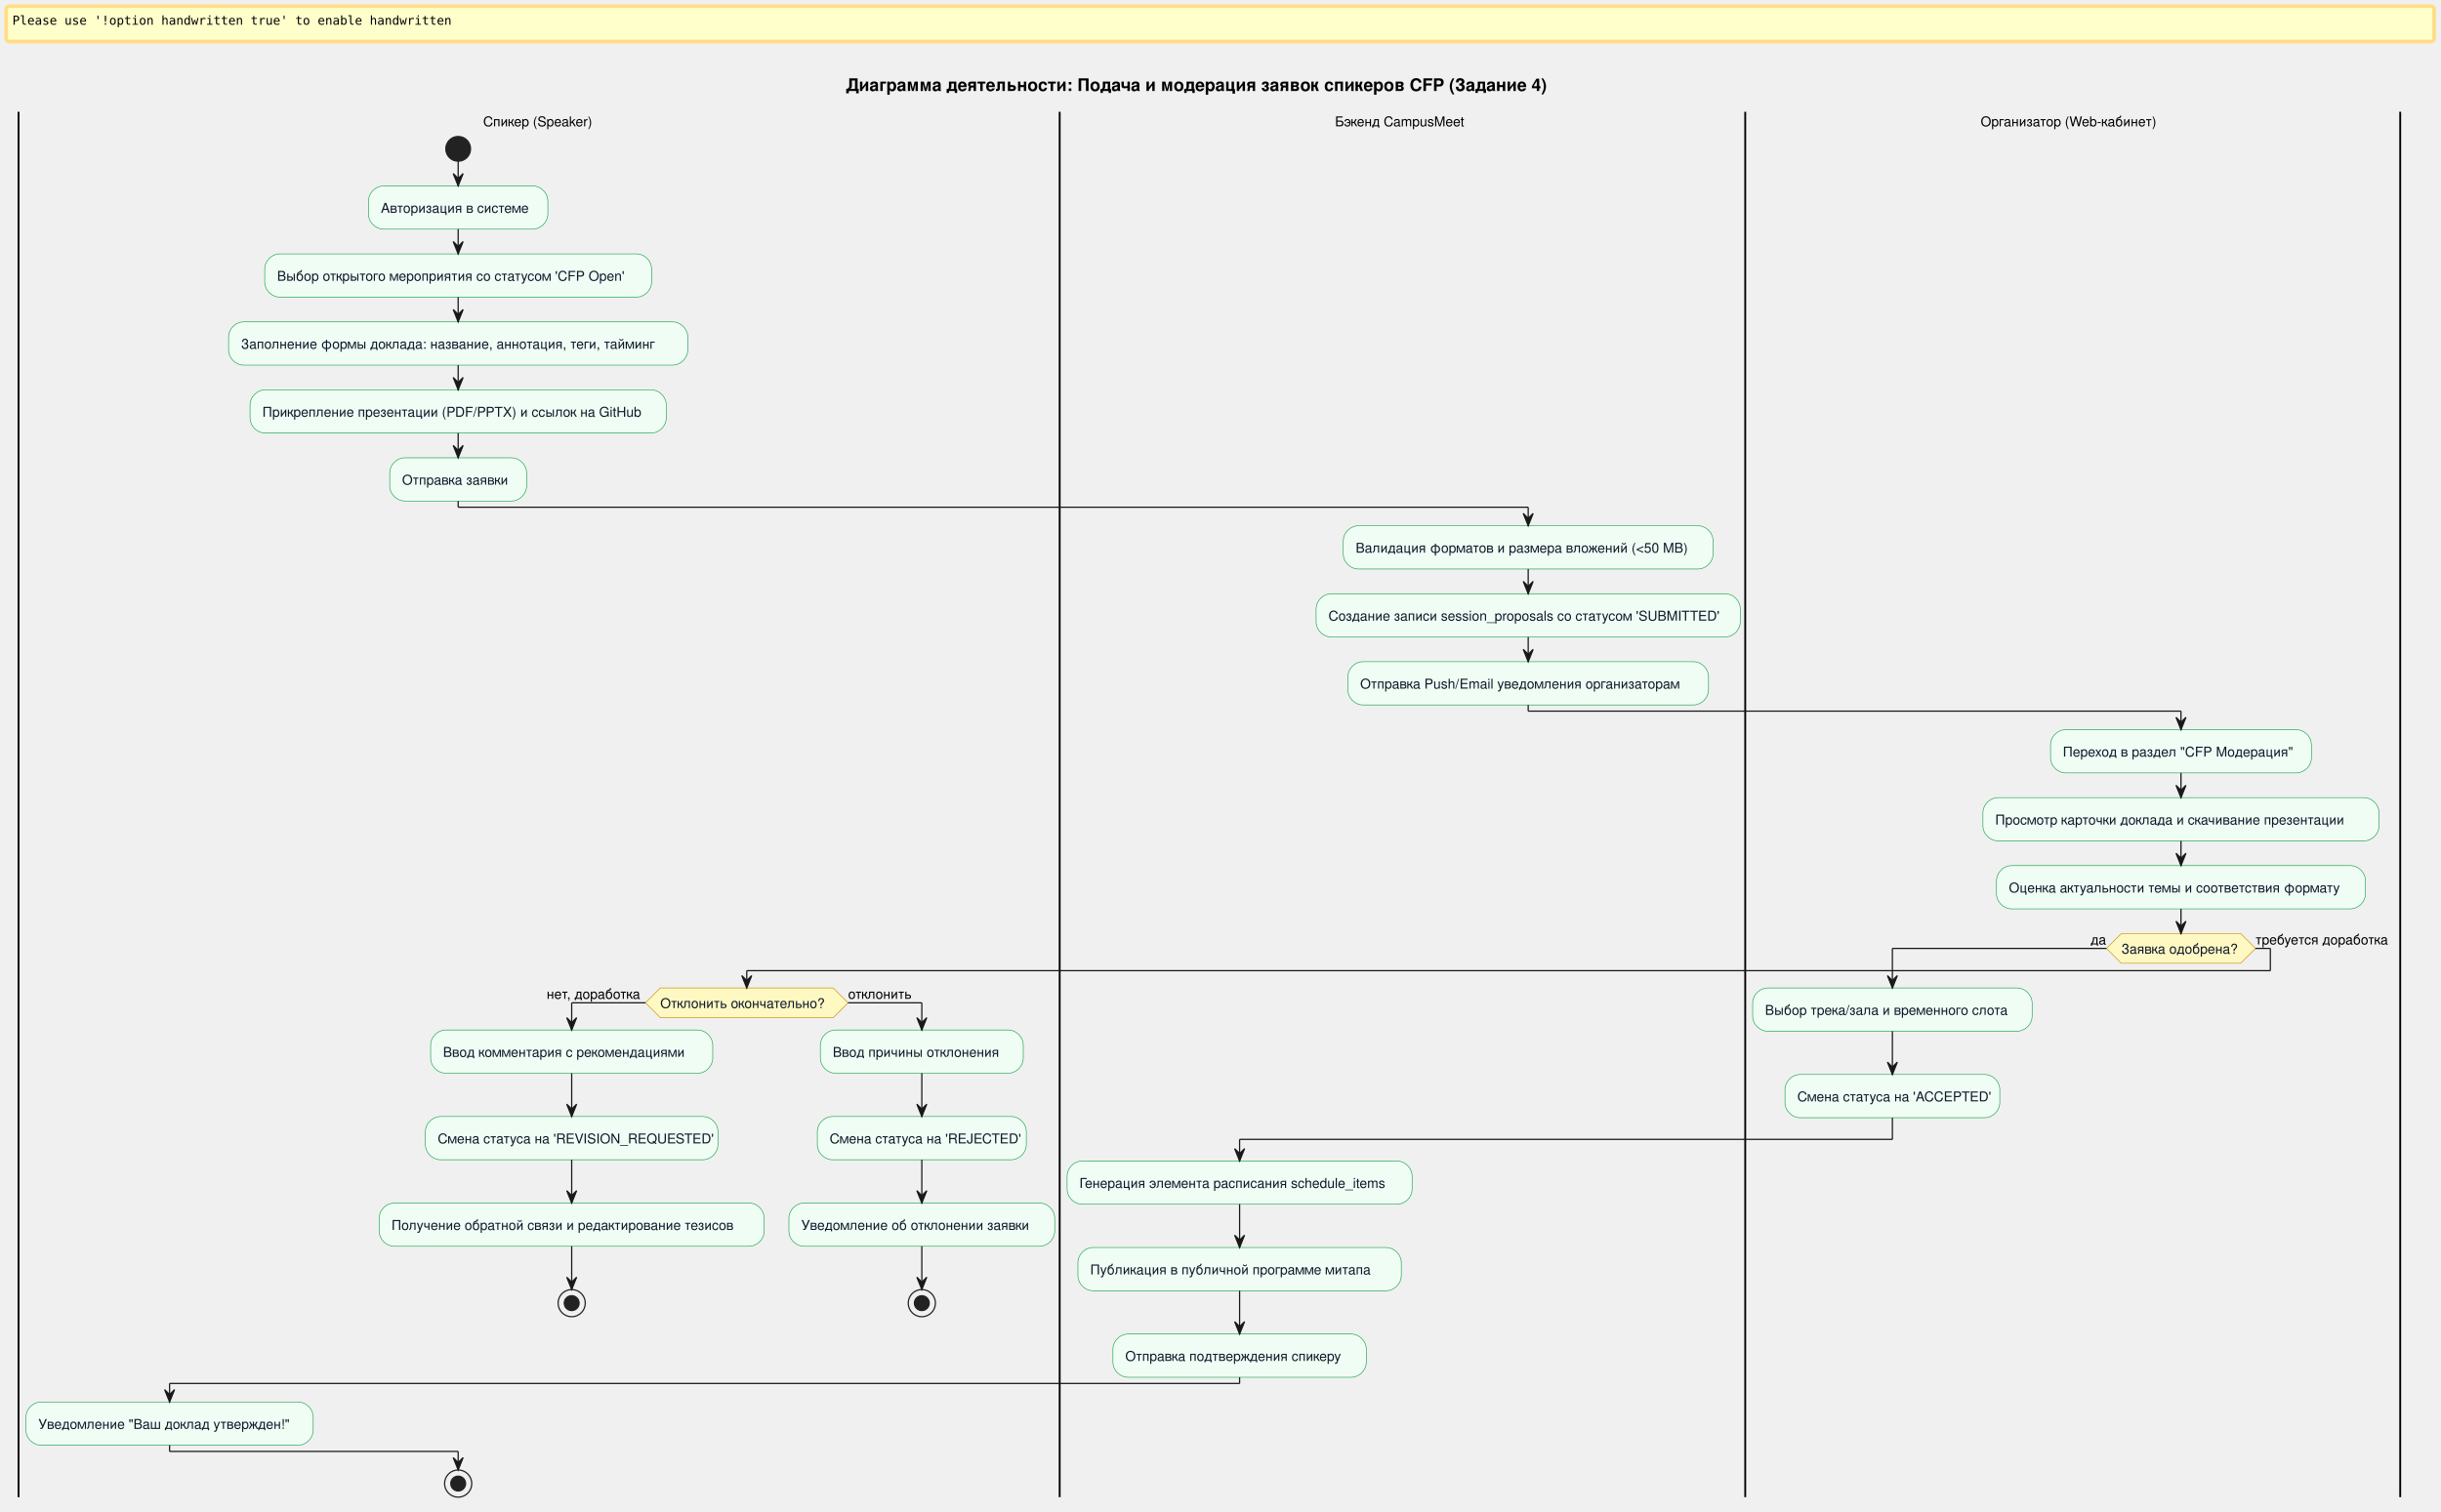
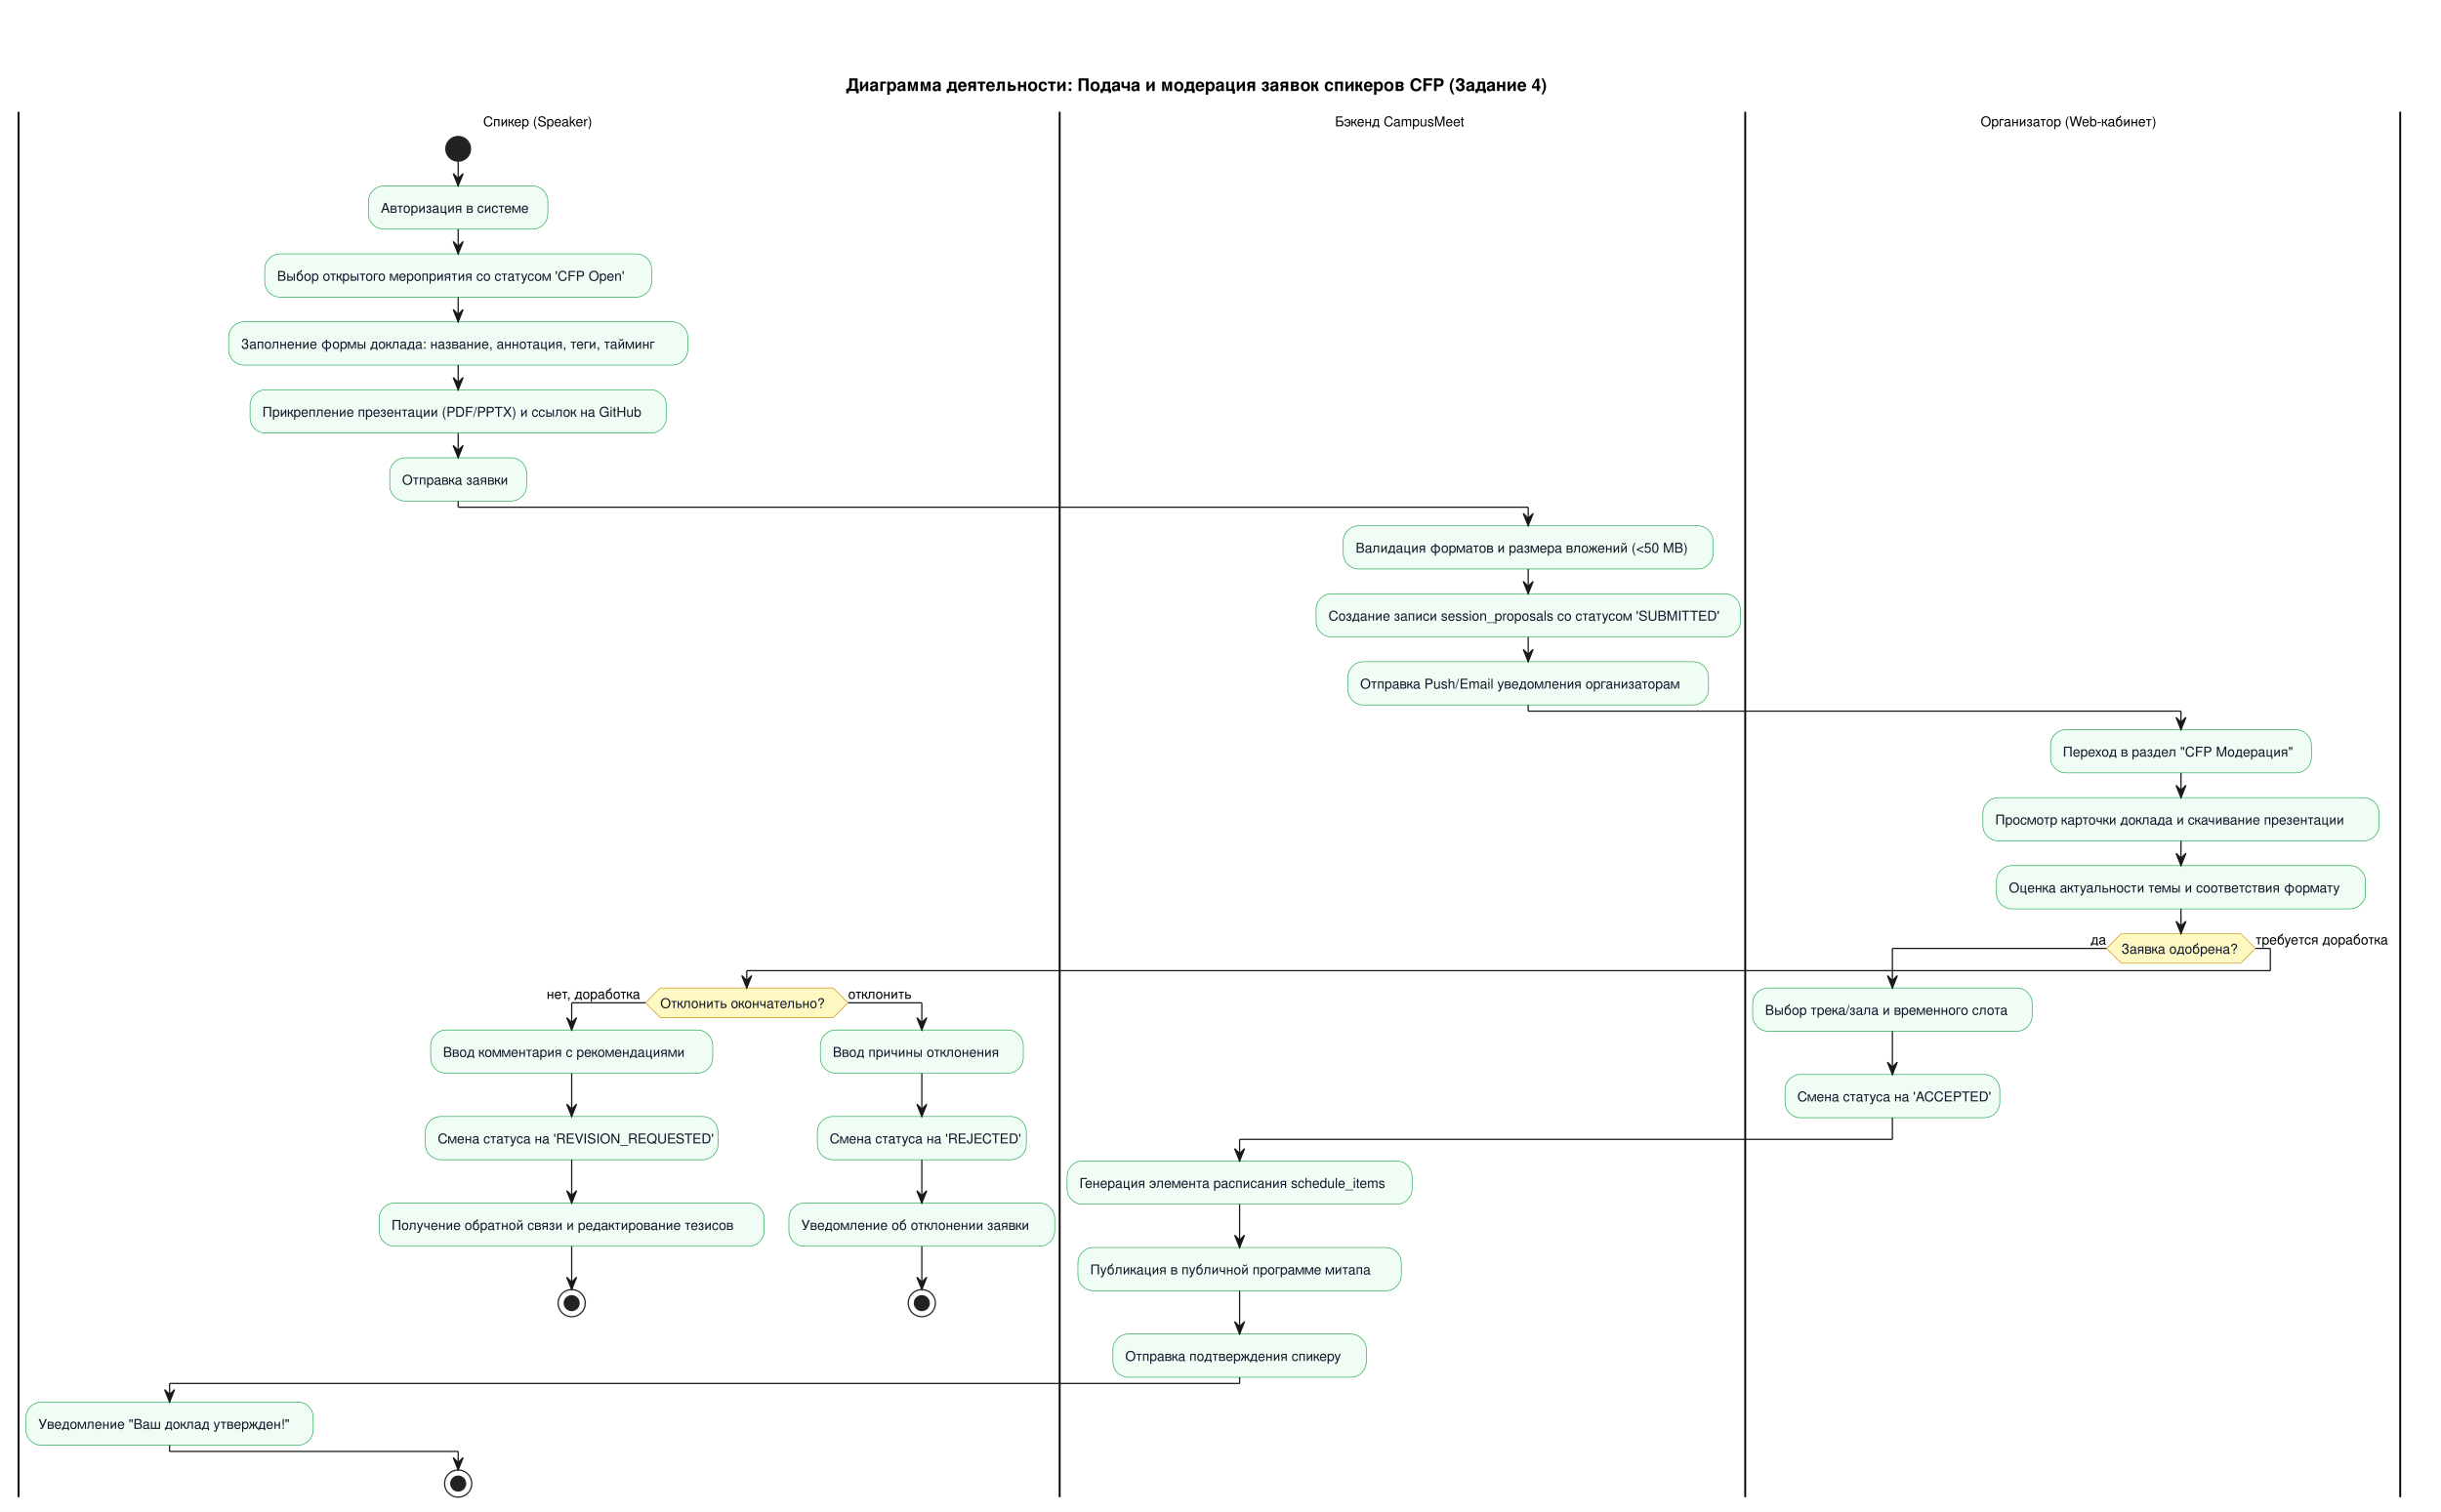
- <svg xmlns="http://www.w3.org/2000/svg" contentStyleType="text/css" data-diagram-type="ACTIVITY" height="1223px" preserveAspectRatio="none" style="width:1974px;height:1223px;background:#FFFFFF;" version="1.1" viewBox="0 0 1974 1223" width="1974px" zoomAndPan="magnify">
+ <svg xmlns="http://www.w3.org/2000/svg" contentStyleType="text/css" data-diagram-type="ACTIVITY" height="1778.91" preserveAspectRatio="none" style="width:1974px;height:1223px;background:#FFFFFF;" version="1.1" viewBox="0 0 1974 1223" width="2871.27" zoomAndPan="magnify" data-layout="legacy-flow-readable-v1">
+   <rect x="0.0" y="0.0" width="1974.0" height="1223.0" fill="#ffffff" />
  <defs />
  <g>
-     <rect fill="#FFFFCC" height="28.62" rx="2.5" ry="2.5" style="stroke:#FFDD88;stroke-width:3;" width="1963.449" x="5" y="5" />
-     <text fill="#000000" font-family="monospace" font-size="10" lengthAdjust="spacing" textLength="354" x="10" y="20">Please use '!option handwritten true' to enable handwritten</text>
    <g class="title" data-source-line="16">
-       <text fill="#000000" font-family="'Helvetica, Arial, sans-serif'" font-size="14" font-weight="bold" lengthAdjust="spacing" textLength="587.452" x="684.499" y="73.586">Диаграмма деятельности: Подача и модерация заявок спикеров CFP (Задание 4)</text>
+       <text fill="#000000" font-family="'Helvetica, Arial, sans-serif'" font-size="14" font-weight="bold" lengthAdjust="spacing" textLength="587.452" x="684.499" y="73.586" stroke="#ffffff" stroke-width="2" stroke-linejoin="round" paint-order="stroke">Диаграмма деятельности: Подача и модерация заявок спикеров CFP (Задание 4)</text>
    </g>
    <rect fill="none" height="14.982" style="stroke:none;stroke-width:1;" width="1926.449" x="15" y="90.411" />
    <ellipse cx="370.518" cy="120.393" fill="#222222" rx="10" ry="10" style="stroke:#222222;stroke-width:1;" />
    <rect fill="#F0FDF4" height="34.982" rx="12.5" ry="12.5" style="stroke:#16A34A;stroke-width:0.5;" width="145.069" x="297.983" y="150.393" />
    <text fill="#0F172A" font-family="'Helvetica, Arial, sans-serif'" font-size="11" lengthAdjust="spacing" textLength="125.069" x="307.983" y="172.152">Авторизация в системе</text>
    <rect fill="#F0FDF4" height="34.982" rx="12.5" ry="12.5" style="stroke:#16A34A;stroke-width:0.5;" width="312.884" x="214.076" y="205.375" />
    <text fill="#0F172A" font-family="'Helvetica, Arial, sans-serif'" font-size="11" lengthAdjust="spacing" textLength="292.884" x="224.076" y="227.134">Выбор открытого мероприятия со статусом 'CFP Open'</text>
    <rect fill="#F0FDF4" height="34.982" rx="12.5" ry="12.5" style="stroke:#16A34A;stroke-width:0.5;" width="371.315" x="184.86" y="260.356" />
    <text fill="#0F172A" font-family="'Helvetica, Arial, sans-serif'" font-size="11" lengthAdjust="spacing" textLength="351.315" x="194.86" y="282.115">Заполнение формы доклада: название, аннотация, теги, тайминг</text>
    <rect fill="#F0FDF4" height="34.982" rx="12.5" ry="12.5" style="stroke:#16A34A;stroke-width:0.5;" width="336.6" x="202.218" y="315.338" />
    <text fill="#0F172A" font-family="'Helvetica, Arial, sans-serif'" font-size="11" lengthAdjust="spacing" textLength="316.6" x="212.218" y="337.097">Прикрепление презентации (PDF/PPTX) и ссылок на GitHub</text>
    <rect fill="#F0FDF4" height="34.982" rx="12.5" ry="12.5" style="stroke:#16A34A;stroke-width:0.5;" width="110.683" x="315.176" y="370.32" />
    <text fill="#0F172A" font-family="'Helvetica, Arial, sans-serif'" font-size="11" lengthAdjust="spacing" textLength="90.683" x="325.176" y="392.079">Отправка заявки</text>
    <rect fill="#F0FDF4" height="34.982" rx="12.5" ry="12.5" style="stroke:#16A34A;stroke-width:0.5;" width="232.287" x="21" y="1134.103" />
    <text fill="#0F172A" font-family="'Helvetica, Arial, sans-serif'" font-size="11" lengthAdjust="spacing" textLength="212.287" x="31" y="1155.862">Уведомление "Ваш доклад утвержден!"</text>
    <polygon fill="#FEF9C3" points="533.982,799.193,673.802,799.193,685.802,811.193,673.802,823.193,533.982,823.193,521.982,811.193,533.982,799.193" style="stroke:#CA8A04;stroke-width:0.5;" />
    <text fill="#0F172A" font-family="'Helvetica, Arial, sans-serif'" font-size="11" lengthAdjust="spacing" textLength="139.82" x="533.982" y="815.462">Отклонить окончательно?</text>
-     <text fill="#000000" font-family="'Helvetica, Arial, sans-serif'" font-size="11" lengthAdjust="spacing" textLength="79.925" x="442.056" y="807.971">нет, доработка</text>
-     <text fill="#000000" font-family="'Helvetica, Arial, sans-serif'" font-size="11" lengthAdjust="spacing" textLength="55.176" x="685.802" y="807.971">отклонить</text>
+     <text fill="#000000" font-family="'Helvetica, Arial, sans-serif'" font-size="11" lengthAdjust="spacing" textLength="79.925" x="442.056" y="807.971" stroke="#ffffff" stroke-width="2" stroke-linejoin="round" paint-order="stroke">нет, доработка</text>
+     <text fill="#000000" font-family="'Helvetica, Arial, sans-serif'" font-size="11" lengthAdjust="spacing" textLength="55.176" x="685.802" y="807.971" stroke="#ffffff" stroke-width="2" stroke-linejoin="round" paint-order="stroke">отклонить</text>
    <rect fill="#F0FDF4" height="34.982" rx="12.5" ry="12.5" style="stroke:#16A34A;stroke-width:0.5;" width="228.119" x="348.259" y="833.193" />
    <text fill="#0F172A" font-family="'Helvetica, Arial, sans-serif'" font-size="11" lengthAdjust="spacing" textLength="208.119" x="358.259" y="854.952">Ввод комментария с рекомендациями</text>
    <rect fill="#F0FDF4" height="34.982" rx="12.5" ry="12.5" style="stroke:#16A34A;stroke-width:0.5;" width="236.621" x="344.007" y="903.175" />
    <text fill="#0F172A" font-family="'Helvetica, Arial, sans-serif'" font-size="11" lengthAdjust="spacing" textLength="216.621" x="354.007" y="924.934">Смена статуса на 'REVISION_REQUESTED'</text>
    <rect fill="#F0FDF4" height="34.982" rx="12.5" ry="12.5" style="stroke:#16A34A;stroke-width:0.5;" width="311.333" x="306.651" y="973.157" />
    <text fill="#0F172A" font-family="'Helvetica, Arial, sans-serif'" font-size="11" lengthAdjust="spacing" textLength="291.333" x="316.651" y="994.916">Получение обратной связи и редактирование тезисов</text>
    <ellipse cx="462.318" cy="1054.139" fill="none" rx="11" ry="11" style="stroke:#222222;stroke-width:1;" />
    <ellipse cx="462.318" cy="1054.139" fill="#222222" rx="6" ry="6" style="stroke:#222222;stroke-width:1;" />
    <rect fill="#F0FDF4" height="34.982" rx="12.5" ry="12.5" style="stroke:#16A34A;stroke-width:0.5;" width="164.11" x="663.41" y="833.193" />
    <text fill="#0F172A" font-family="'Helvetica, Arial, sans-serif'" font-size="11" lengthAdjust="spacing" textLength="144.11" x="673.41" y="854.952">Ввод причины отклонения</text>
    <rect fill="#F0FDF4" height="34.982" rx="12.5" ry="12.5" style="stroke:#16A34A;stroke-width:0.5;" width="169.016" x="660.958" y="903.175" />
    <text fill="#0F172A" font-family="'Helvetica, Arial, sans-serif'" font-size="11" lengthAdjust="spacing" textLength="149.016" x="670.958" y="924.934">Смена статуса на 'REJECTED'</text>
    <rect fill="#F0FDF4" height="34.982" rx="12.5" ry="12.5" style="stroke:#16A34A;stroke-width:0.5;" width="214.963" x="637.984" y="973.157" />
    <text fill="#0F172A" font-family="'Helvetica, Arial, sans-serif'" font-size="11" lengthAdjust="spacing" textLength="194.963" x="647.984" y="994.916">Уведомление об отклонении заявки</text>
    <ellipse cx="745.466" cy="1054.139" fill="none" rx="11" ry="11" style="stroke:#222222;stroke-width:1;" />
    <ellipse cx="745.466" cy="1054.139" fill="#222222" rx="6" ry="6" style="stroke:#222222;stroke-width:1;" />
    <ellipse cx="370.518" cy="1200.085" fill="none" rx="11" ry="11" style="stroke:#222222;stroke-width:1;" />
    <ellipse cx="370.518" cy="1200.085" fill="#222222" rx="6" ry="6" style="stroke:#222222;stroke-width:1;" />
    <line style="stroke:#000000;stroke-width:1.5;" x1="15" x2="15" y1="90.411" y2="1211.085" />
    <rect fill="#F0FDF4" height="34.982" rx="12.5" ry="12.5" style="stroke:#16A34A;stroke-width:0.5;" width="299.101" x="1086.278" y="425.302" />
    <text fill="#0F172A" font-family="'Helvetica, Arial, sans-serif'" font-size="11" lengthAdjust="spacing" textLength="279.101" x="1096.278" y="447.061">Валидация форматов и размера вложений (&lt;50 MB)</text>
    <rect fill="#F0FDF4" height="34.982" rx="12.5" ry="12.5" style="stroke:#16A34A;stroke-width:0.5;" width="343.024" x="1064.316" y="480.284" />
    <text fill="#0F172A" font-family="'Helvetica, Arial, sans-serif'" font-size="11" lengthAdjust="spacing" textLength="323.024" x="1074.316" y="502.043">Создание записи session_proposals со статусом 'SUBMITTED'</text>
    <rect fill="#F0FDF4" height="34.982" rx="12.5" ry="12.5" style="stroke:#16A34A;stroke-width:0.5;" width="291.654" x="1090.001" y="535.266" />
    <text fill="#0F172A" font-family="'Helvetica, Arial, sans-serif'" font-size="11" lengthAdjust="spacing" textLength="271.654" x="1100.001" y="557.025">Отправка Push/Email уведомления организаторам</text>
    <rect fill="#F0FDF4" height="34.982" rx="12.5" ry="12.5" style="stroke:#16A34A;stroke-width:0.5;" width="279.015" x="862.947" y="939.157" />
    <text fill="#0F172A" font-family="'Helvetica, Arial, sans-serif'" font-size="11" lengthAdjust="spacing" textLength="259.015" x="872.947" y="960.916">Генерация элемента расписания schedule_items</text>
    <rect fill="#F0FDF4" height="34.982" rx="12.5" ry="12.5" style="stroke:#16A34A;stroke-width:0.5;" width="261.503" x="871.703" y="1009.139" />
    <text fill="#0F172A" font-family="'Helvetica, Arial, sans-serif'" font-size="11" lengthAdjust="spacing" textLength="241.503" x="881.703" y="1030.898">Публикация в публичной программе митапа</text>
    <rect fill="#F0FDF4" height="34.982" rx="12.5" ry="12.5" style="stroke:#16A34A;stroke-width:0.5;" width="204.909" x="900" y="1079.121" />
    <text fill="#0F172A" font-family="'Helvetica, Arial, sans-serif'" font-size="11" lengthAdjust="spacing" textLength="184.909" x="910" y="1100.88">Отправка подтверждения спикеру</text>
    <line style="stroke:#000000;stroke-width:1.5;" x1="856.947" x2="856.947" y1="90.411" y2="1211.085" />
    <rect fill="#F0FDF4" height="34.982" rx="12.5" ry="12.5" style="stroke:#16A34A;stroke-width:0.5;" width="210.97" x="1658.244" y="590.248" />
    <text fill="#0F172A" font-family="'Helvetica, Arial, sans-serif'" font-size="11" lengthAdjust="spacing" textLength="190.97" x="1668.244" y="612.007">Переход в раздел "CFP Модерация"</text>
    <rect fill="#F0FDF4" height="34.982" rx="12.5" ry="12.5" style="stroke:#16A34A;stroke-width:0.5;" width="320.364" x="1603.546" y="645.23" />
    <text fill="#0F172A" font-family="'Helvetica, Arial, sans-serif'" font-size="11" lengthAdjust="spacing" textLength="300.364" x="1613.546" y="666.989">Просмотр карточки доклада и скачивание презентации</text>
    <rect fill="#F0FDF4" height="34.982" rx="12.5" ry="12.5" style="stroke:#16A34A;stroke-width:0.5;" width="298.386" x="1614.535" y="700.212" />
    <text fill="#0F172A" font-family="'Helvetica, Arial, sans-serif'" font-size="11" lengthAdjust="spacing" textLength="278.386" x="1624.535" y="721.971">Оценка актуальности темы и соответствия формату</text>
    <polygon fill="#FEF9C3" points="1715.461,755.193,1811.996,755.193,1823.996,767.193,1811.996,779.193,1715.461,779.193,1703.461,767.193,1715.461,755.193" style="stroke:#CA8A04;stroke-width:0.5;" />
    <text fill="#0F172A" font-family="'Helvetica, Arial, sans-serif'" font-size="11" lengthAdjust="spacing" textLength="96.535" x="1715.461" y="771.462">Заявка одобрена?</text>
-     <text fill="#000000" font-family="'Helvetica, Arial, sans-serif'" font-size="11" lengthAdjust="spacing" textLength="12.793" x="1690.668" y="763.971">да</text>
-     <text fill="#000000" font-family="'Helvetica, Arial, sans-serif'" font-size="11" lengthAdjust="spacing" textLength="112.023" x="1823.996" y="763.971">требуется доработка</text>
+     <text fill="#000000" font-family="'Helvetica, Arial, sans-serif'" font-size="11" lengthAdjust="spacing" textLength="12.793" x="1690.668" y="763.971" stroke="#ffffff" stroke-width="2" stroke-linejoin="round" paint-order="stroke">да</text>
+     <text fill="#000000" font-family="'Helvetica, Arial, sans-serif'" font-size="11" lengthAdjust="spacing" textLength="112.023" x="1823.996" y="763.971" stroke="#ffffff" stroke-width="2" stroke-linejoin="round" paint-order="stroke">требуется доработка</text>
    <rect fill="#F0FDF4" height="34.982" rx="12.5" ry="12.5" style="stroke:#16A34A;stroke-width:0.5;" width="226.029" x="1417.34" y="799.193" />
    <text fill="#0F172A" font-family="'Helvetica, Arial, sans-serif'" font-size="11" lengthAdjust="spacing" textLength="206.029" x="1427.34" y="820.952">Выбор трека/зала и временного слота</text>
    <rect fill="#F0FDF4" height="34.982" rx="12.5" ry="12.5" style="stroke:#16A34A;stroke-width:0.5;" width="173.691" x="1443.509" y="869.175" />
    <text fill="#0F172A" font-family="'Helvetica, Arial, sans-serif'" font-size="11" lengthAdjust="spacing" textLength="153.691" x="1453.509" y="890.934">Смена статуса на 'ACCEPTED'</text>
    <line style="stroke:#000000;stroke-width:1.5;" x1="1411.34" x2="1411.34" y1="90.411" y2="1211.085" />
    <line style="stroke:#000000;stroke-width:1.5;" x1="1941.019" x2="1941.019" y1="90.411" y2="1211.085" />
    <line style="stroke:#181818;stroke-width:1;" x1="370.518" x2="370.518" y1="130.393" y2="150.393" />
    <polygon fill="#181818" points="366.518,140.393,370.518,150.393,374.518,140.393,370.518,144.393" style="stroke:#181818;stroke-width:1;" />
    <line style="stroke:#181818;stroke-width:1;" x1="370.518" x2="370.518" y1="185.375" y2="205.375" />
    <polygon fill="#181818" points="366.518,195.375,370.518,205.375,374.518,195.375,370.518,199.375" style="stroke:#181818;stroke-width:1;" />
    <line style="stroke:#181818;stroke-width:1;" x1="370.518" x2="370.518" y1="240.357" y2="260.356" />
    <polygon fill="#181818" points="366.518,250.357,370.518,260.356,374.518,250.357,370.518,254.357" style="stroke:#181818;stroke-width:1;" />
    <line style="stroke:#181818;stroke-width:1;" x1="370.518" x2="370.518" y1="295.338" y2="315.338" />
    <polygon fill="#181818" points="366.518,305.338,370.518,315.338,374.518,305.338,370.518,309.338" style="stroke:#181818;stroke-width:1;" />
    <line style="stroke:#181818;stroke-width:1;" x1="370.518" x2="370.518" y1="350.32" y2="370.32" />
    <polygon fill="#181818" points="366.518,360.32,370.518,370.32,374.518,360.32,370.518,364.32" style="stroke:#181818;stroke-width:1;" />
    <line style="stroke:#181818;stroke-width:1;" x1="462.318" x2="462.318" y1="868.175" y2="903.175" />
    <polygon fill="#181818" points="458.318,893.175,462.318,903.175,466.318,893.175,462.318,897.175" style="stroke:#181818;stroke-width:1;" />
    <line style="stroke:#181818;stroke-width:1;" x1="462.318" x2="462.318" y1="938.157" y2="973.157" />
    <polygon fill="#181818" points="458.318,963.157,462.318,973.157,466.318,963.157,462.318,967.157" style="stroke:#181818;stroke-width:1;" />
    <line style="stroke:#181818;stroke-width:1;" x1="462.318" x2="462.318" y1="1008.139" y2="1043.139" />
    <polygon fill="#181818" points="458.318,1033.139,462.318,1043.139,466.318,1033.139,462.318,1037.139" style="stroke:#181818;stroke-width:1;" />
    <line style="stroke:#181818;stroke-width:1;" x1="745.466" x2="745.466" y1="868.175" y2="903.175" />
    <polygon fill="#181818" points="741.466,893.175,745.466,903.175,749.466,893.175,745.466,897.175" style="stroke:#181818;stroke-width:1;" />
    <line style="stroke:#181818;stroke-width:1;" x1="745.466" x2="745.466" y1="938.157" y2="973.157" />
    <polygon fill="#181818" points="741.466,963.157,745.466,973.157,749.466,963.157,745.466,967.157" style="stroke:#181818;stroke-width:1;" />
    <line style="stroke:#181818;stroke-width:1;" x1="745.466" x2="745.466" y1="1008.139" y2="1043.139" />
    <polygon fill="#181818" points="741.466,1033.139,745.466,1043.139,749.466,1033.139,745.466,1037.139" style="stroke:#181818;stroke-width:1;" />
    <line style="stroke:#181818;stroke-width:1;" x1="521.982" x2="462.318" y1="811.193" y2="811.193" />
    <line style="stroke:#181818;stroke-width:1;" x1="462.318" x2="462.318" y1="811.193" y2="833.193" />
    <polygon fill="#181818" points="458.318,823.193,462.318,833.193,466.318,823.193,462.318,827.193" style="stroke:#181818;stroke-width:1;" />
    <line style="stroke:#181818;stroke-width:1;" x1="685.802" x2="745.466" y1="811.193" y2="811.193" />
    <line style="stroke:#181818;stroke-width:1;" x1="745.466" x2="745.466" y1="811.193" y2="833.193" />
    <polygon fill="#181818" points="741.466,823.193,745.466,833.193,749.466,823.193,745.466,827.193" style="stroke:#181818;stroke-width:1;" />
    <line style="stroke:#181818;stroke-width:1;" x1="1235.828" x2="1235.828" y1="460.284" y2="480.284" />
    <polygon fill="#181818" points="1231.828,470.284,1235.828,480.284,1239.828,470.284,1235.828,474.284" style="stroke:#181818;stroke-width:1;" />
    <line style="stroke:#181818;stroke-width:1;" x1="1235.828" x2="1235.828" y1="515.266" y2="535.266" />
    <polygon fill="#181818" points="1231.828,525.266,1235.828,535.266,1239.828,525.266,1235.828,529.266" style="stroke:#181818;stroke-width:1;" />
    <line style="stroke:#181818;stroke-width:1;" x1="1002.454" x2="1002.454" y1="974.139" y2="1009.139" />
    <polygon fill="#181818" points="998.454,999.139,1002.454,1009.139,1006.454,999.139,1002.454,1003.139" style="stroke:#181818;stroke-width:1;" />
    <line style="stroke:#181818;stroke-width:1;" x1="1002.454" x2="1002.454" y1="1044.121" y2="1079.121" />
    <polygon fill="#181818" points="998.454,1069.121,1002.454,1079.121,1006.454,1069.121,1002.454,1073.121" style="stroke:#181818;stroke-width:1;" />
    <line style="stroke:#181818;stroke-width:1;" x1="1763.728" x2="1763.728" y1="625.23" y2="645.23" />
    <polygon fill="#181818" points="1759.728,635.23,1763.728,645.23,1767.728,635.23,1763.728,639.23" style="stroke:#181818;stroke-width:1;" />
    <line style="stroke:#181818;stroke-width:1;" x1="1763.728" x2="1763.728" y1="680.212" y2="700.212" />
    <polygon fill="#181818" points="1759.728,690.212,1763.728,700.212,1767.728,690.212,1763.728,694.212" style="stroke:#181818;stroke-width:1;" />
    <line style="stroke:#181818;stroke-width:1;" x1="1530.354" x2="1530.354" y1="834.175" y2="869.175" />
    <polygon fill="#181818" points="1526.354,859.175,1530.354,869.175,1534.354,859.175,1530.354,863.175" style="stroke:#181818;stroke-width:1;" />
    <line style="stroke:#181818;stroke-width:1;" x1="1703.461" x2="1530.354" y1="767.193" y2="767.193" />
    <line style="stroke:#181818;stroke-width:1;" x1="1530.354" x2="1530.354" y1="767.193" y2="799.193" />
    <polygon fill="#181818" points="1526.354,789.193,1530.354,799.193,1534.354,789.193,1530.354,793.193" style="stroke:#181818;stroke-width:1;" />
    <line style="stroke:#181818;stroke-width:1;" x1="1763.728" x2="1763.728" y1="735.193" y2="755.193" />
    <polygon fill="#181818" points="1759.728,745.193,1763.728,755.193,1767.728,745.193,1763.728,749.193" style="stroke:#181818;stroke-width:1;" />
    <line style="stroke:#181818;stroke-width:1;" x1="370.518" x2="370.518" y1="405.302" y2="410.302" />
    <line style="stroke:#181818;stroke-width:1;" x1="370.518" x2="1235.828" y1="410.302" y2="410.302" />
    <line style="stroke:#181818;stroke-width:1;" x1="1235.828" x2="1235.828" y1="410.302" y2="425.302" />
    <polygon fill="#181818" points="1231.828,415.302,1235.828,425.302,1239.828,415.302,1235.828,419.302" style="stroke:#181818;stroke-width:1;" />
    <line style="stroke:#181818;stroke-width:1;" x1="1235.828" x2="1235.828" y1="570.248" y2="575.248" />
    <line style="stroke:#181818;stroke-width:1;" x1="1235.828" x2="1763.728" y1="575.248" y2="575.248" />
    <line style="stroke:#181818;stroke-width:1;" x1="1763.728" x2="1763.728" y1="575.248" y2="590.248" />
    <polygon fill="#181818" points="1759.728,580.248,1763.728,590.248,1767.728,580.248,1763.728,584.248" style="stroke:#181818;stroke-width:1;" />
    <line style="stroke:#181818;stroke-width:1;" x1="1530.354" x2="1530.354" y1="904.157" y2="921.657" />
    <line style="stroke:#181818;stroke-width:1;" x1="1530.354" x2="1002.454" y1="921.657" y2="921.657" />
    <line style="stroke:#181818;stroke-width:1;" x1="1002.454" x2="1002.454" y1="921.657" y2="939.157" />
    <polygon fill="#181818" points="998.454,929.157,1002.454,939.157,1006.454,929.157,1002.454,933.157" style="stroke:#181818;stroke-width:1;" />
    <line style="stroke:#181818;stroke-width:1;" x1="1002.454" x2="1002.454" y1="1114.103" y2="1119.103" />
    <line style="stroke:#181818;stroke-width:1;" x1="1002.454" x2="137.144" y1="1119.103" y2="1119.103" />
    <line style="stroke:#181818;stroke-width:1;" x1="137.144" x2="137.144" y1="1119.103" y2="1134.103" />
    <polygon fill="#181818" points="133.144,1124.103,137.144,1134.103,141.144,1124.103,137.144,1128.103" style="stroke:#181818;stroke-width:1;" />
    <line style="stroke:#181818;stroke-width:1;" x1="1823.996" x2="1835.996" y1="767.193" y2="767.193" />
    <line style="stroke:#181818;stroke-width:1;" x1="1835.996" x2="1835.996" y1="767.193" y2="785.193" />
    <line style="stroke:#181818;stroke-width:1;" x1="1835.996" x2="603.892" y1="785.193" y2="785.193" />
    <line style="stroke:#181818;stroke-width:1;" x1="603.892" x2="603.892" y1="785.193" y2="799.193" />
    <polygon fill="#181818" points="599.892,789.193,603.892,799.193,607.892,789.193,603.892,793.193" style="stroke:#181818;stroke-width:1;" />
    <line style="stroke:#181818;stroke-width:1;" x1="137.144" x2="137.144" y1="1169.085" y2="1174.085" />
    <line style="stroke:#181818;stroke-width:1;" x1="137.144" x2="370.518" y1="1174.085" y2="1174.085" />
    <line style="stroke:#181818;stroke-width:1;" x1="370.518" x2="370.518" y1="1174.085" y2="1189.085" />
    <polygon fill="#181818" points="366.518,1179.085,370.518,1189.085,374.518,1179.085,370.518,1183.085" style="stroke:#181818;stroke-width:1;" />
-     <text fill="#000000" font-family="'Helvetica, Arial, sans-serif'" font-size="11" lengthAdjust="spacing" textLength="90.386" x="390.78" y="102.17">Спикер (Speaker)</text>
-     <text fill="#000000" font-family="'Helvetica, Arial, sans-serif'" font-size="11" lengthAdjust="spacing" textLength="108.976" x="1079.655" y="102.17">Бэкенд CampusMeet</text>
-     <text fill="#000000" font-family="'Helvetica, Arial, sans-serif'" font-size="11" lengthAdjust="spacing" textLength="148.884" x="1601.738" y="102.17">Организатор (Web-кабинет)</text>
+     <text fill="#000000" font-family="'Helvetica, Arial, sans-serif'" font-size="11" lengthAdjust="spacing" textLength="90.386" x="390.78" y="102.17" stroke="#ffffff" stroke-width="2" stroke-linejoin="round" paint-order="stroke">Спикер (Speaker)</text>
+     <text fill="#000000" font-family="'Helvetica, Arial, sans-serif'" font-size="11" lengthAdjust="spacing" textLength="108.976" x="1079.655" y="102.17" stroke="#ffffff" stroke-width="2" stroke-linejoin="round" paint-order="stroke">Бэкенд CampusMeet</text>
+     <text fill="#000000" font-family="'Helvetica, Arial, sans-serif'" font-size="11" lengthAdjust="spacing" textLength="148.884" x="1601.738" y="102.17" stroke="#ffffff" stroke-width="2" stroke-linejoin="round" paint-order="stroke">Организатор (Web-кабинет)</text>
  </g>
</svg>
